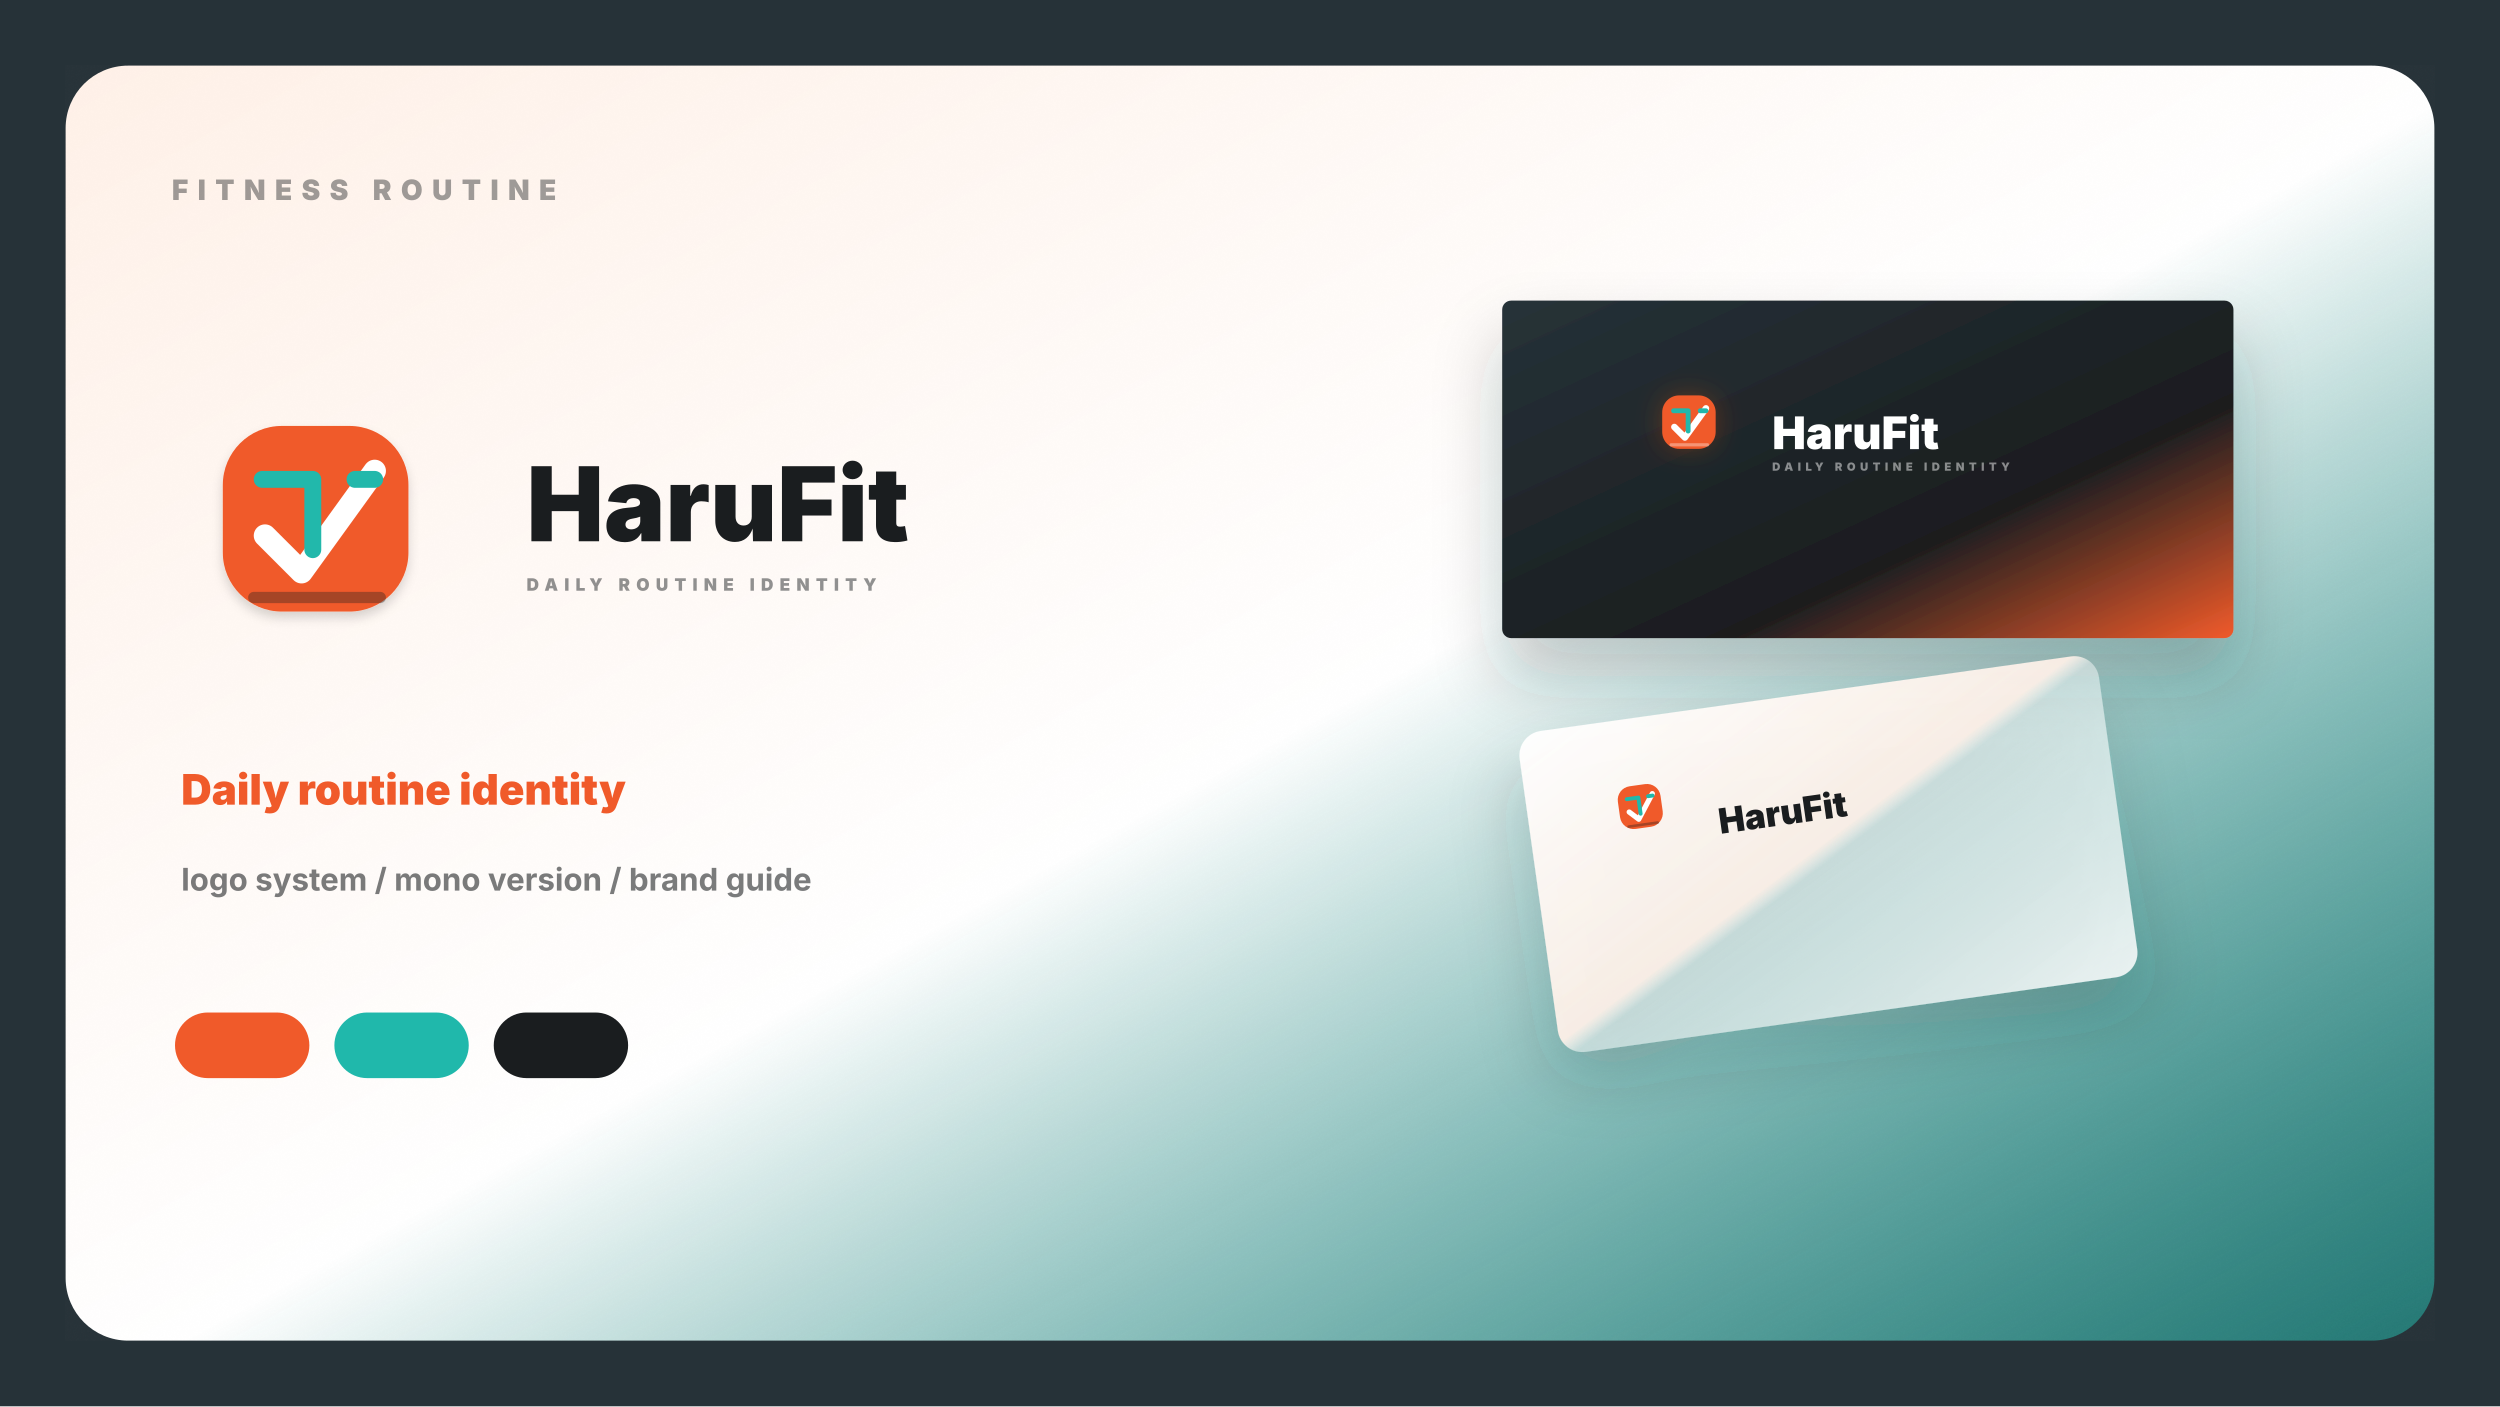
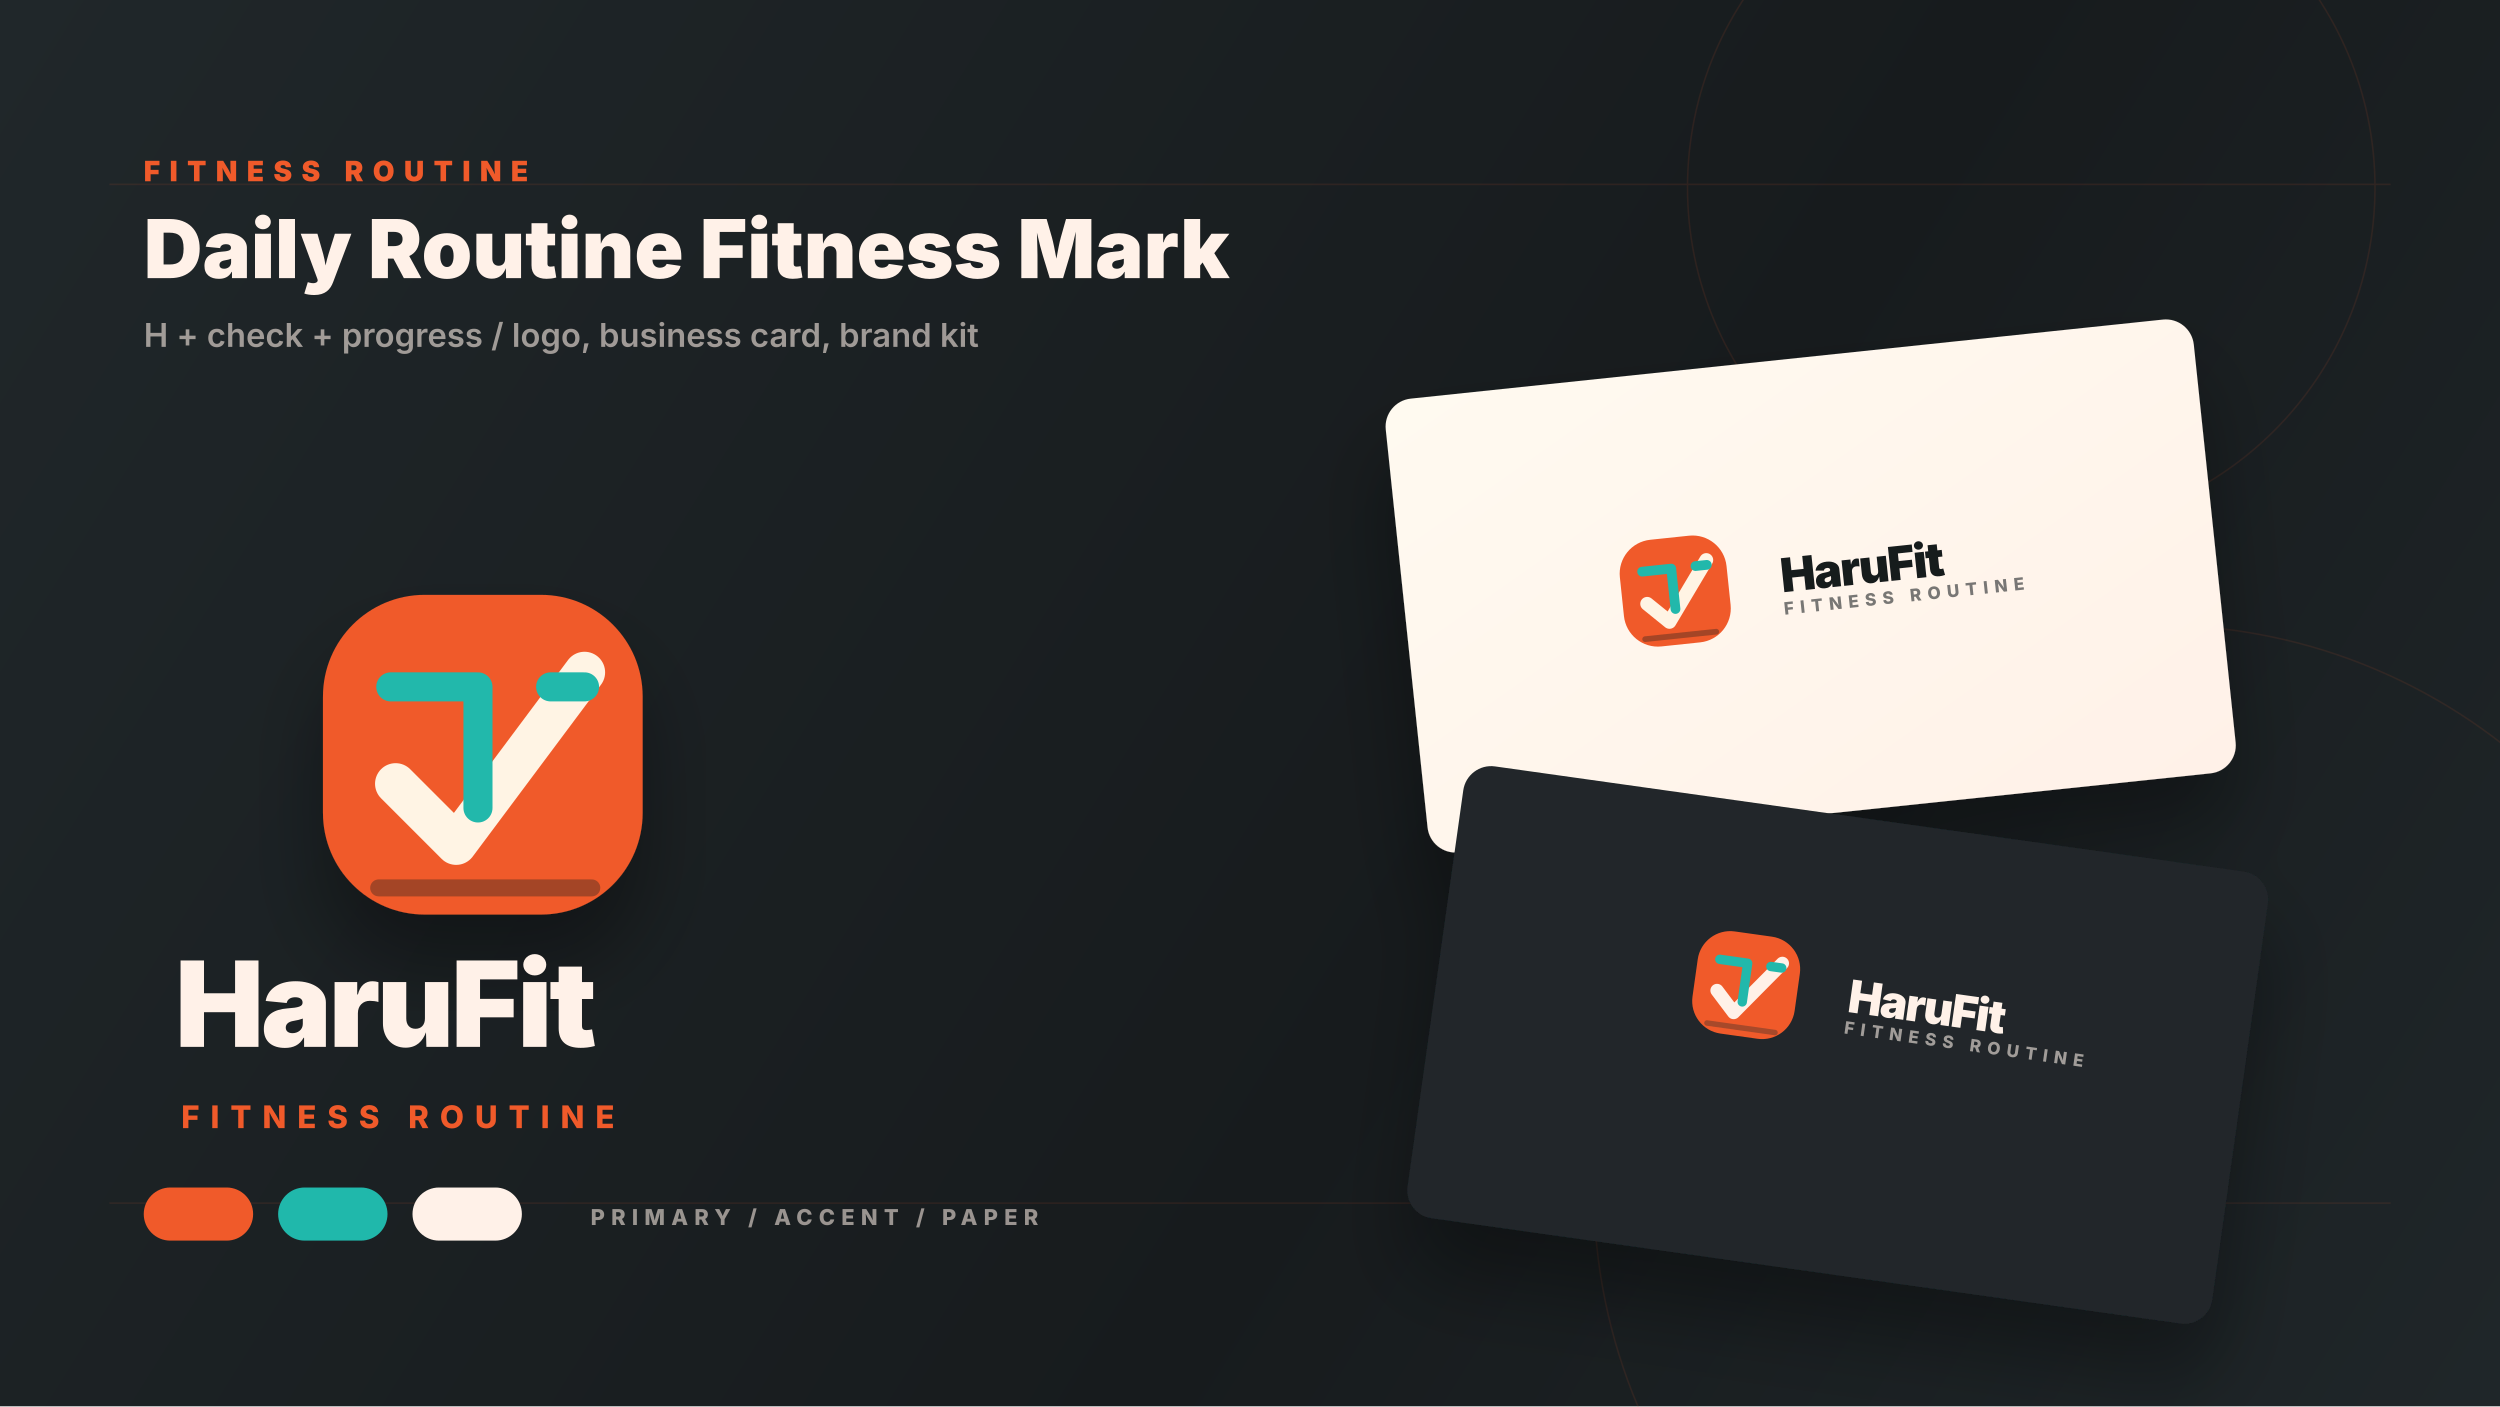
- <svg xmlns="http://www.w3.org/2000/svg" width="1600" height="900" viewBox="0 0 1600 900" role="img">
+ <svg xmlns="http://www.w3.org/2000/svg" width="1600" height="900" viewBox="0 0 1600 900" fill="none">
  <defs>
-     <filter id="ambientShadow" x="-20%" y="-20%" width="140%" height="150%">
-       <feDropShadow dx="0" dy="34" stdDeviation="30" flood-color="#263238" flood-opacity=".24" />
+     <linearGradient id="bg" x1="0" y1="0" x2="1600" y2="1000" gradientUnits="userSpaceOnUse">
+       <stop stop-color="#20272A" />
+       <stop offset=".58" stop-color="#171B1D" />
+       <stop offset="1" stop-color="#20272A" />
+     </linearGradient>
+     <linearGradient id="paper" x1="0" y1="0" x2="1" y2="1">
+       <stop stop-color="#fffaf0" />
+       <stop offset="1" stop-color="#FFF1E8" />
+     </linearGradient>
+     <linearGradient id="accent" x1="0" y1="0" x2="1" y2="1">
+       <stop stop-color="#F05A2A" />
+       <stop offset="1" stop-color="#20B8AB" />
+     </linearGradient>
+     <filter id="shadow" x="-20%" y="-20%" width="140%" height="150%" color-interpolation-filters="sRGB">
+       <feDropShadow dx="0" dy="34" stdDeviation="26" flood-color="#000000" flood-opacity=".34" />
    </filter>
-     <filter id="contactShadow" x="-20%" y="-20%" width="140%" height="150%">
-       <feDropShadow dx="0" dy="14" stdDeviation="11" flood-color="#000000" flood-opacity=".22" />
+     <filter id="soft" x="-20%" y="-20%" width="140%" height="150%" color-interpolation-filters="sRGB">
+       <feDropShadow dx="0" dy="18" stdDeviation="18" flood-color="#000000" flood-opacity=".20" />
    </filter>
-     <filter id="pressedInk" x="-20%" y="-20%" width="140%" height="140%">
-       <feDropShadow dx="0" dy="1.4" stdDeviation=".6" flood-color="#ffffff" flood-opacity=".45" />
-       <feDropShadow dx="0" dy="2.2" stdDeviation="1.8" flood-color="#000000" flood-opacity=".16" />
-     </filter>
-     <filter id="neonGlow" x="-60%" y="-60%" width="220%" height="220%">
-       <feDropShadow dx="0" dy="0" stdDeviation="5" flood-color="#20B8AB" flood-opacity=".45" />
-       <feDropShadow dx="0" dy="0" stdDeviation="16" flood-color="#F05A2A" flood-opacity=".28" />
-     </filter>
-     <filter id="paperNoise" x="0" y="0" width="100%" height="100%">
-       <feTurbulence type="fractalNoise" baseFrequency=".92" numOctaves="2" stitchTiles="stitch" />
+     <filter id="texture" x="0" y="0" width="100%" height="100%">
+       <feTurbulence type="fractalNoise" baseFrequency=".8" numOctaves="2" stitchTiles="stitch" />
      <feColorMatrix type="saturate" values="0" />
      <feComponentTransfer>
        <feFuncA type="table" tableValues="0 .045" />
      </feComponentTransfer>
    </filter>
-     <linearGradient id="studioBg" x1="0" y1="0" x2="1" y2="1">
-       <stop offset="0" stop-color="#FFF1E8" />
-       <stop offset=".52" stop-color="#ffffff" />
-       <stop offset="1" stop-color="#20B8AB" stop-opacity=".52" />
-     </linearGradient>
-     <linearGradient id="darkPanel" x1="0" y1="0" x2="1" y2="1">
-       <stop offset="0" stop-color="#263238" />
-       <stop offset=".65" stop-color="#1A1D1F" />
-       <stop offset="1" stop-color="#F05A2A" />
-     </linearGradient>
-     <linearGradient id="cardSheen" x1="0" y1="0" x2="1" y2="1">
-       <stop offset="0" stop-color="#ffffff" stop-opacity=".96" />
-       <stop offset=".48" stop-color="#FFF1E8" stop-opacity=".92" />
-       <stop offset=".51" stop-color="#ffffff" stop-opacity=".45" />
-       <stop offset="1" stop-color="#ffffff" stop-opacity=".86" />
-     </linearGradient>
-     <linearGradient id="glass" x1="0" y1="0" x2="1" y2="1">
-       <stop offset="0" stop-color="#ffffff" stop-opacity=".78" />
-       <stop offset=".35" stop-color="#FFF1E8" stop-opacity=".22" />
-       <stop offset="1" stop-color="#ffffff" stop-opacity=".06" />
-     </linearGradient>
  </defs>
-   <rect width="1600" height="900" fill="#263238" />
-   <rect x="42" y="42" width="1516" height="816" rx="40" fill="url(#studioBg)" />
-   <rect x="42" y="42" width="1516" height="816" rx="40" fill="#ffffff" filter="url(#paperNoise)" opacity=".42" />
-   <text x="110" y="128" font-family="Inter, Arial, sans-serif" font-size="18" font-weight="950" letter-spacing="6" fill="#1A1D1F" opacity=".42">FITNESS ROUTINE</text>
-   <g transform="translate(112 242) scale(1.8)" filter="url(#pressedInk)">
-     <g>
-       <rect x="17" y="17" width="66" height="66" rx="21" fill="#F05A2A" />
-       <path d="M32 56 45 69 71 33" fill="none" stroke="#ffffff" stroke-width="8" stroke-linecap="round" stroke-linejoin="round" />
-       <path d="M31 36h18m15 0h7M49 36v25" stroke="#20B8AB" stroke-width="6" stroke-linecap="round" />
-       <path d="M28 78h45" stroke="#1A1D1F" stroke-width="4" stroke-linecap="round" opacity=".35" />
+   <rect width="1600" height="900" fill="url(#bg)" />
+   <g opacity=".10">
+     <circle cx="1300" cy="120" r="220" stroke="#F05A2A" />
+     <circle cx="1380" cy="760" r="360" stroke="#F05A2A" />
+     <path d="M70 118h1460M70 770h1460" stroke="#F05A2A" />
+   </g>
+   <text x="92" y="116" fill="#F05A2A" font-family="Inter, Arial, sans-serif" font-size="18" font-weight="900" letter-spacing="6">FITNESS ROUTINE</text>
+   <text x="92" y="178" fill="#FFF1E8" font-family="Inter, Arial, sans-serif" font-size="52" font-weight="860">Daily Routine Fitness Mark</text>
+   <text x="92" y="222" fill="#FFF1E8" opacity=".58" font-family="Inter, Arial, sans-serif" font-size="21" font-weight="560">H + check + progress / logo, business card, brand kit</text>
+   <g filter="url(#shadow)">
+     <g transform="translate(154 328) scale(1.55)">
+       <rect x="34" y="34" width="132" height="132" rx="42" fill="#F05A2A" />
+       <path d="M64 112 89 137 142 66" fill="none" stroke="#FFF4E4" stroke-width="17" stroke-linecap="round" stroke-linejoin="round" />
+       <path d="M62 72h36m30 0h14M98 72v50" stroke="#20B8AB" stroke-width="12" stroke-linecap="round" />
+       <path d="M57 155h88" stroke="#171B1D" stroke-width="7" stroke-linecap="round" opacity=".35" />
    </g>
  </g>
-   <text x="337" y="346.4" text-anchor="start" font-family="Inter, Arial, sans-serif" font-size="66" font-weight="950" fill="#1A1D1F">HaruFit</text>
-   <text x="337" y="378.08" text-anchor="start" font-family="Inter, Arial, sans-serif" font-size="11" font-weight="850" letter-spacing="4" fill="#1A1D1F" opacity=".48">DAILY ROUTINE IDENTITY</text>
-   <text x="116" y="515" font-family="Inter, Arial, sans-serif" font-size="27" font-weight="850" fill="#F05A2A">Daily routine identity</text>
-   <text x="116" y="570" font-family="Inter, Arial, sans-serif" font-size="20" font-weight="700" fill="#1A1D1F" opacity=".58">logo system / mono version / brand guide</text>
-   <rect x="112" y="648" width="86" height="42" rx="21" fill="#F05A2A" />
-   <rect x="214" y="648" width="86" height="42" rx="21" fill="#20B8AB" />
-   <rect x="316" y="648" width="86" height="42" rx="21" fill="#1A1D1F" />
-   <g transform="translate(875 142) scale(.72)">
-     <rect x="120" y="70" width="650" height="300" rx="8" fill="url(#darkPanel)" filter="url(#ambientShadow)" />
-     <g transform="translate(250 142) scale(.72)" filter="url(#neonGlow)">
-       <g>
-         <rect x="17" y="17" width="66" height="66" rx="21" fill="#F05A2A" />
-         <path d="M32 56 45 69 71 33" fill="none" stroke="#ffffff" stroke-width="8" stroke-linecap="round" stroke-linejoin="round" />
-         <path d="M31 36h18m15 0h7M49 36v25" stroke="#20B8AB" stroke-width="6" stroke-linecap="round" />
-         <path d="M28 78h45" stroke="#ffffff" stroke-width="4" stroke-linecap="round" opacity=".35" />
+   <text x="112" y="670" fill="#FFF1E8" font-family="Inter, Arial, sans-serif" font-size="76" font-weight="860" letter-spacing="-2">HaruFit</text>
+   <text x="116" y="722" fill="#F05A2A" font-family="Inter, Arial, sans-serif" font-size="20" font-weight="820" letter-spacing="7">FITNESS ROUTINE</text>
+   <g transform="translate(885 212)" filter="url(#shadow)">
+     <rect x="0" y="45" width="520" height="292" rx="18" fill="url(#paper)" transform="rotate(-6 0 45)" />
+     <rect x="54" y="276" width="520" height="292" rx="18" fill="#20272A" transform="rotate(8 54 276)" />
+     <g transform="translate(130 120) rotate(-6)">
+       <g transform="translate(0 0) scale(0.52)">
+         <rect x="34" y="34" width="132" height="132" rx="42" fill="#F05A2A" />
+         <path d="M64 112 89 137 142 66" fill="none" stroke="#FFF4E4" stroke-width="17" stroke-linecap="round" stroke-linejoin="round" />
+         <path d="M62 72h36m30 0h14M98 72v50" stroke="#20B8AB" stroke-width="12" stroke-linecap="round" />
+         <path d="M57 155h88" stroke="#171B1D" stroke-width="7" stroke-linecap="round" opacity=".35" />
      </g>
+       <text x="120" y="60" text-anchor="start" fill="#171B1D" font-family="Inter, Montserrat, Arial, sans-serif" font-size="30" font-weight="860" letter-spacing="-1">HaruFit</text>
+       <text x="120" y="74.4" text-anchor="start" fill="#171B1D" opacity=".58" font-family="Inter, Montserrat, Arial, sans-serif" font-size="11" font-weight="820" letter-spacing="4">FITNESS ROUTINE</text>
    </g>
-     <text x="360" y="202" text-anchor="start" font-family="Inter, Arial, sans-serif" font-size="40" font-weight="950" fill="#ffffff">HaruFit</text>
-     <text x="360" y="221.2" text-anchor="start" font-family="Inter, Arial, sans-serif" font-size="10" font-weight="850" letter-spacing="4" fill="#ffffff" opacity=".48">DAILY ROUTINE IDENTITY</text>
-     <rect x="150" y="418" width="520" height="288" rx="22" fill="url(#cardSheen)" filter="url(#ambientShadow)" transform="rotate(-8 410 562)" />
-     <g transform="translate(210 495) rotate(-8) scale(.58)">
-       <g>
-         <rect x="17" y="17" width="66" height="66" rx="21" fill="#F05A2A" />
-         <path d="M32 56 45 69 71 33" fill="none" stroke="#ffffff" stroke-width="8" stroke-linecap="round" stroke-linejoin="round" />
-         <path d="M31 36h18m15 0h7M49 36v25" stroke="#20B8AB" stroke-width="6" stroke-linecap="round" />
-         <path d="M28 78h45" stroke="#1A1D1F" stroke-width="4" stroke-linecap="round" opacity=".35" />
+     <g transform="translate(190 362) rotate(8)">
+       <g transform="translate(0 0) scale(0.5)">
+         <rect x="34" y="34" width="132" height="132" rx="42" fill="#F05A2A" />
+         <path d="M64 112 89 137 142 66" fill="none" stroke="#FFF1E8" stroke-width="17" stroke-linecap="round" stroke-linejoin="round" />
+         <path d="M62 72h36m30 0h14M98 72v50" stroke="#20B8AB" stroke-width="12" stroke-linecap="round" />
+         <path d="M57 155h88" stroke="#20272A" stroke-width="7" stroke-linecap="round" opacity=".35" />
      </g>
+       <text x="116" y="58" text-anchor="start" fill="#FFF1E8" font-family="Inter, Montserrat, Arial, sans-serif" font-size="29" font-weight="860" letter-spacing="-1">HaruFit</text>
+       <text x="116" y="71.92" text-anchor="start" fill="#FFF1E8" opacity=".58" font-family="Inter, Montserrat, Arial, sans-serif" font-size="11" font-weight="820" letter-spacing="4">FITNESS ROUTINE</text>
    </g>
-     <text x="314" y="544" font-family="Inter, Arial, sans-serif" font-size="31" font-weight="950" fill="#1A1D1F" transform="rotate(-8 314 544)">HaruFit</text>
+   </g>
+   <g transform="translate(92 760)">
+     <rect x="0" y="0" width="70" height="34" rx="17" fill="#F05A2A" />
+     <rect x="86" y="0" width="70" height="34" rx="17" fill="#20B8AB" />
+     <rect x="172" y="0" width="70" height="34" rx="17" fill="#FFF1E8" />
+     <text x="286" y="24" fill="#FFF1E8" opacity=".56" font-family="Inter, Arial, sans-serif" font-size="14" font-weight="800" letter-spacing="4">PRIMARY / ACCENT / PAPER</text>
  </g>
</svg>
